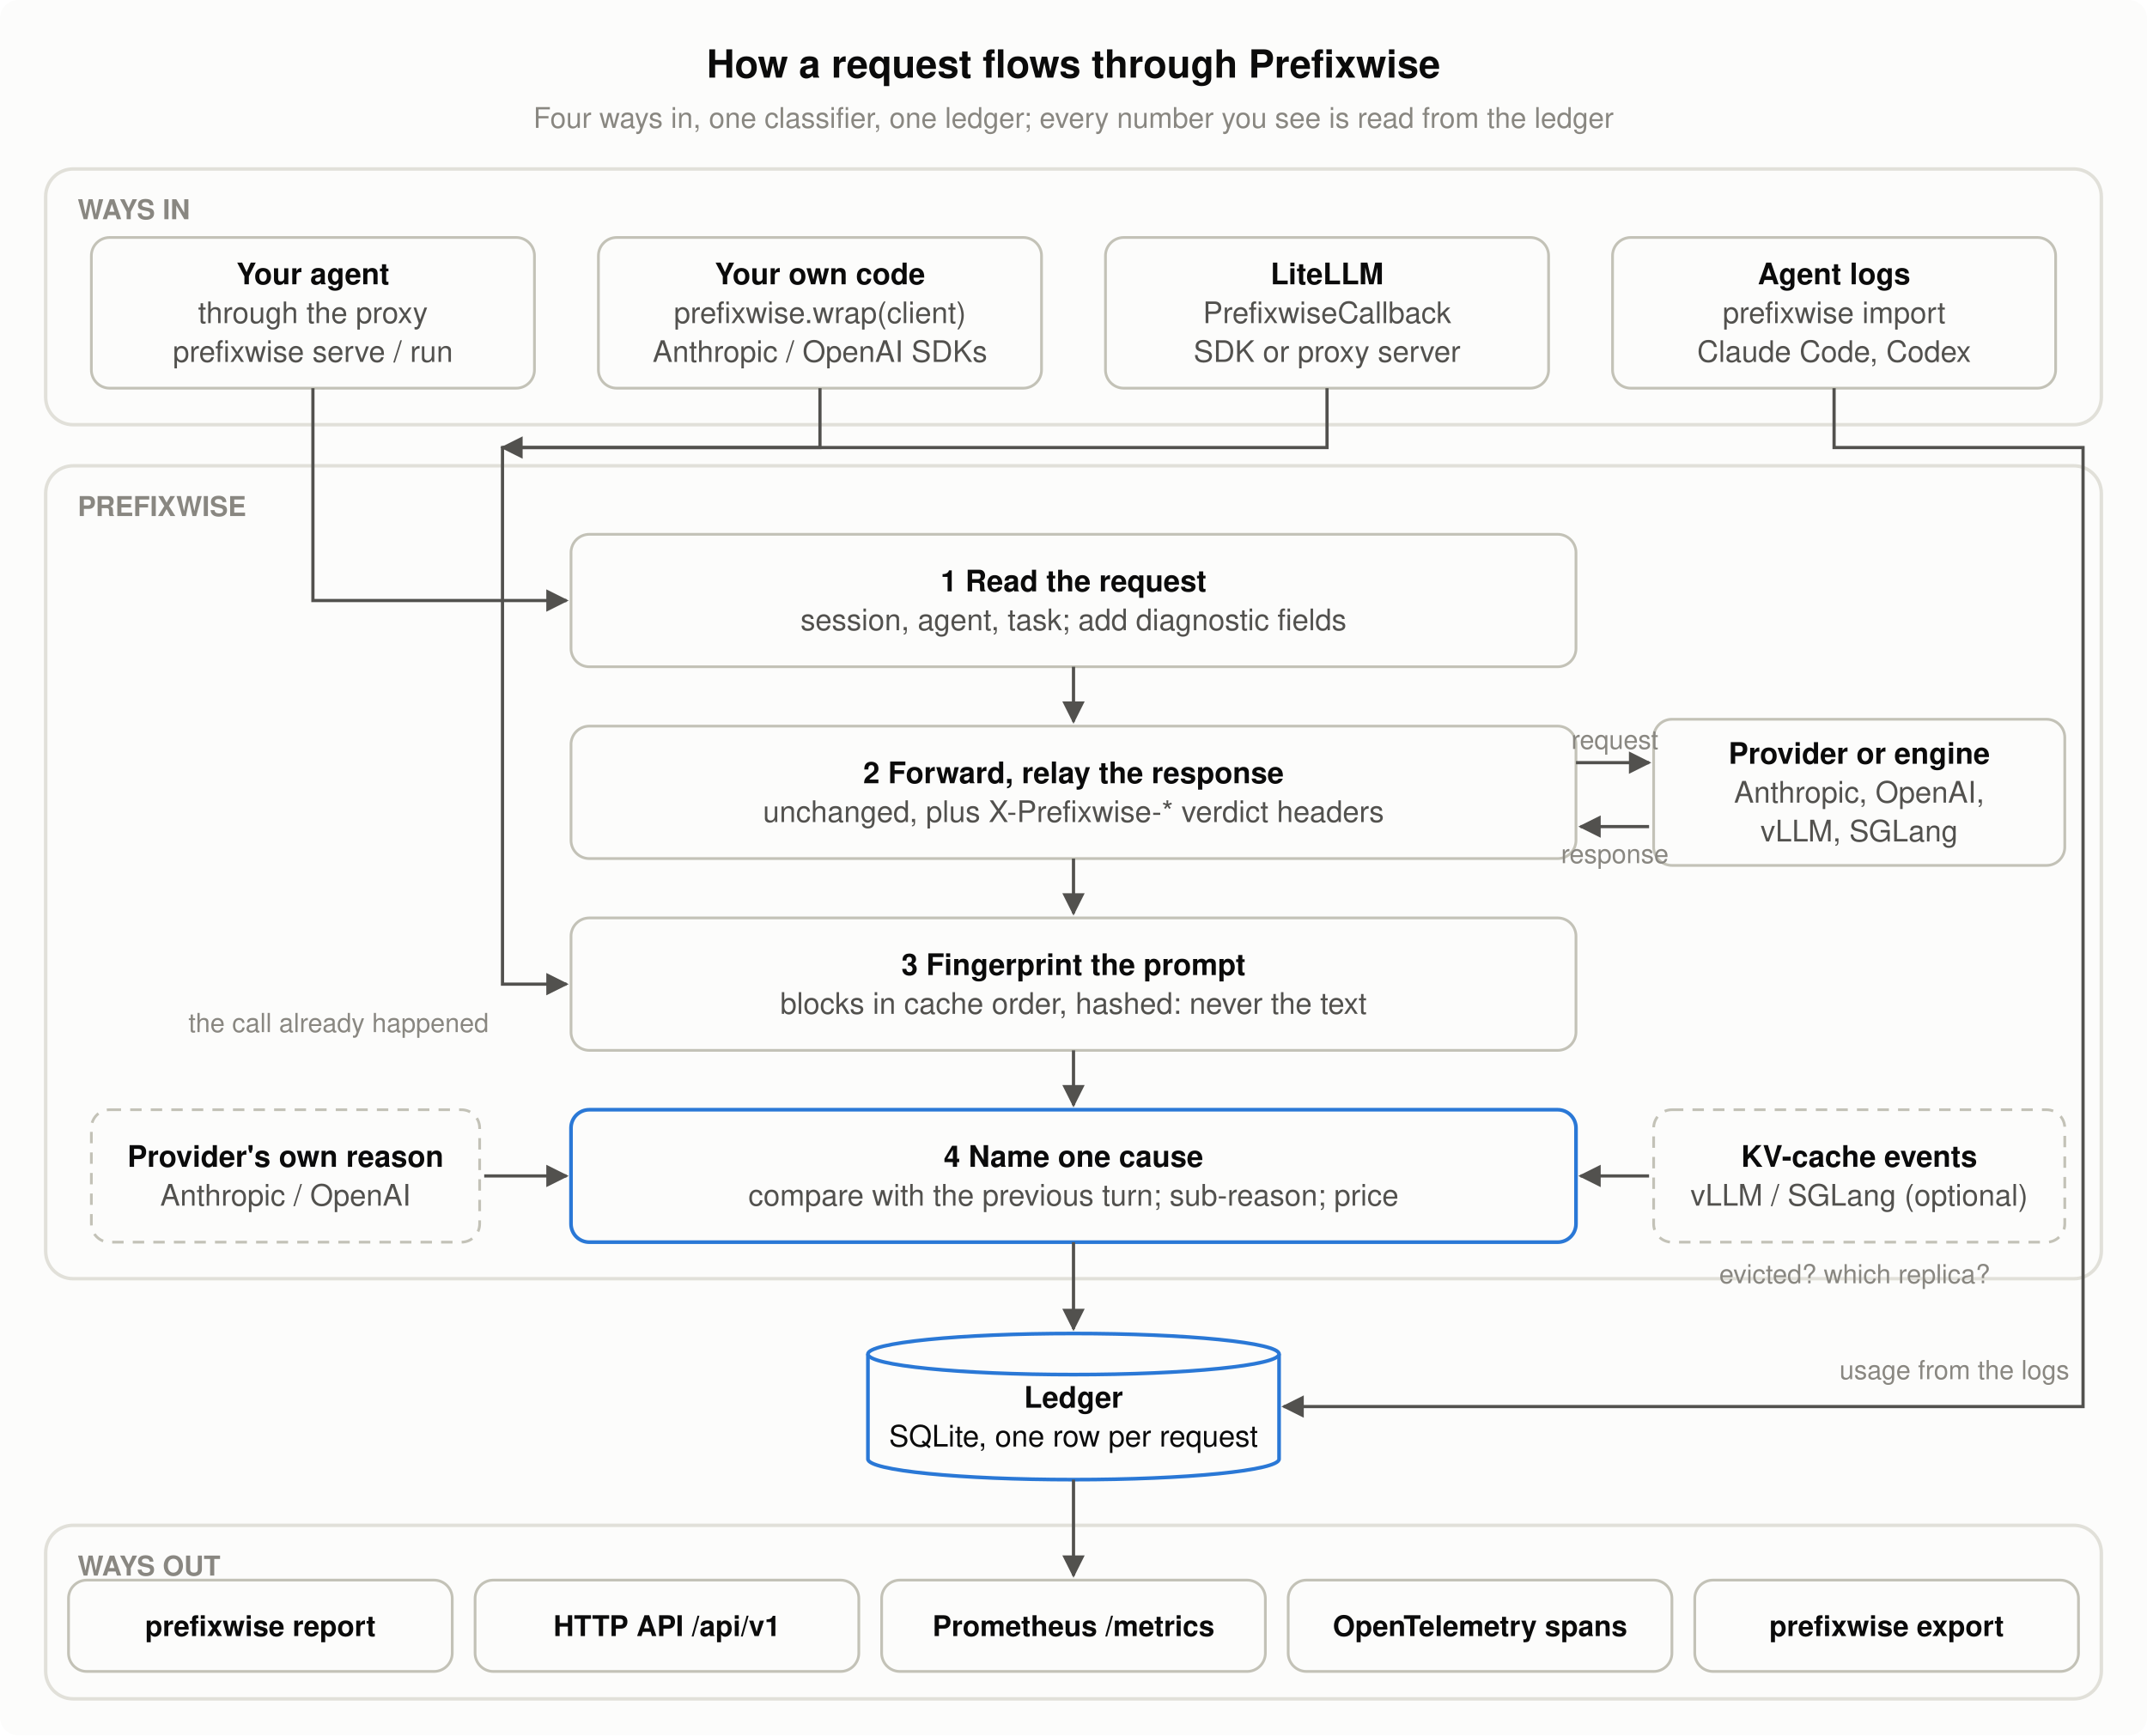
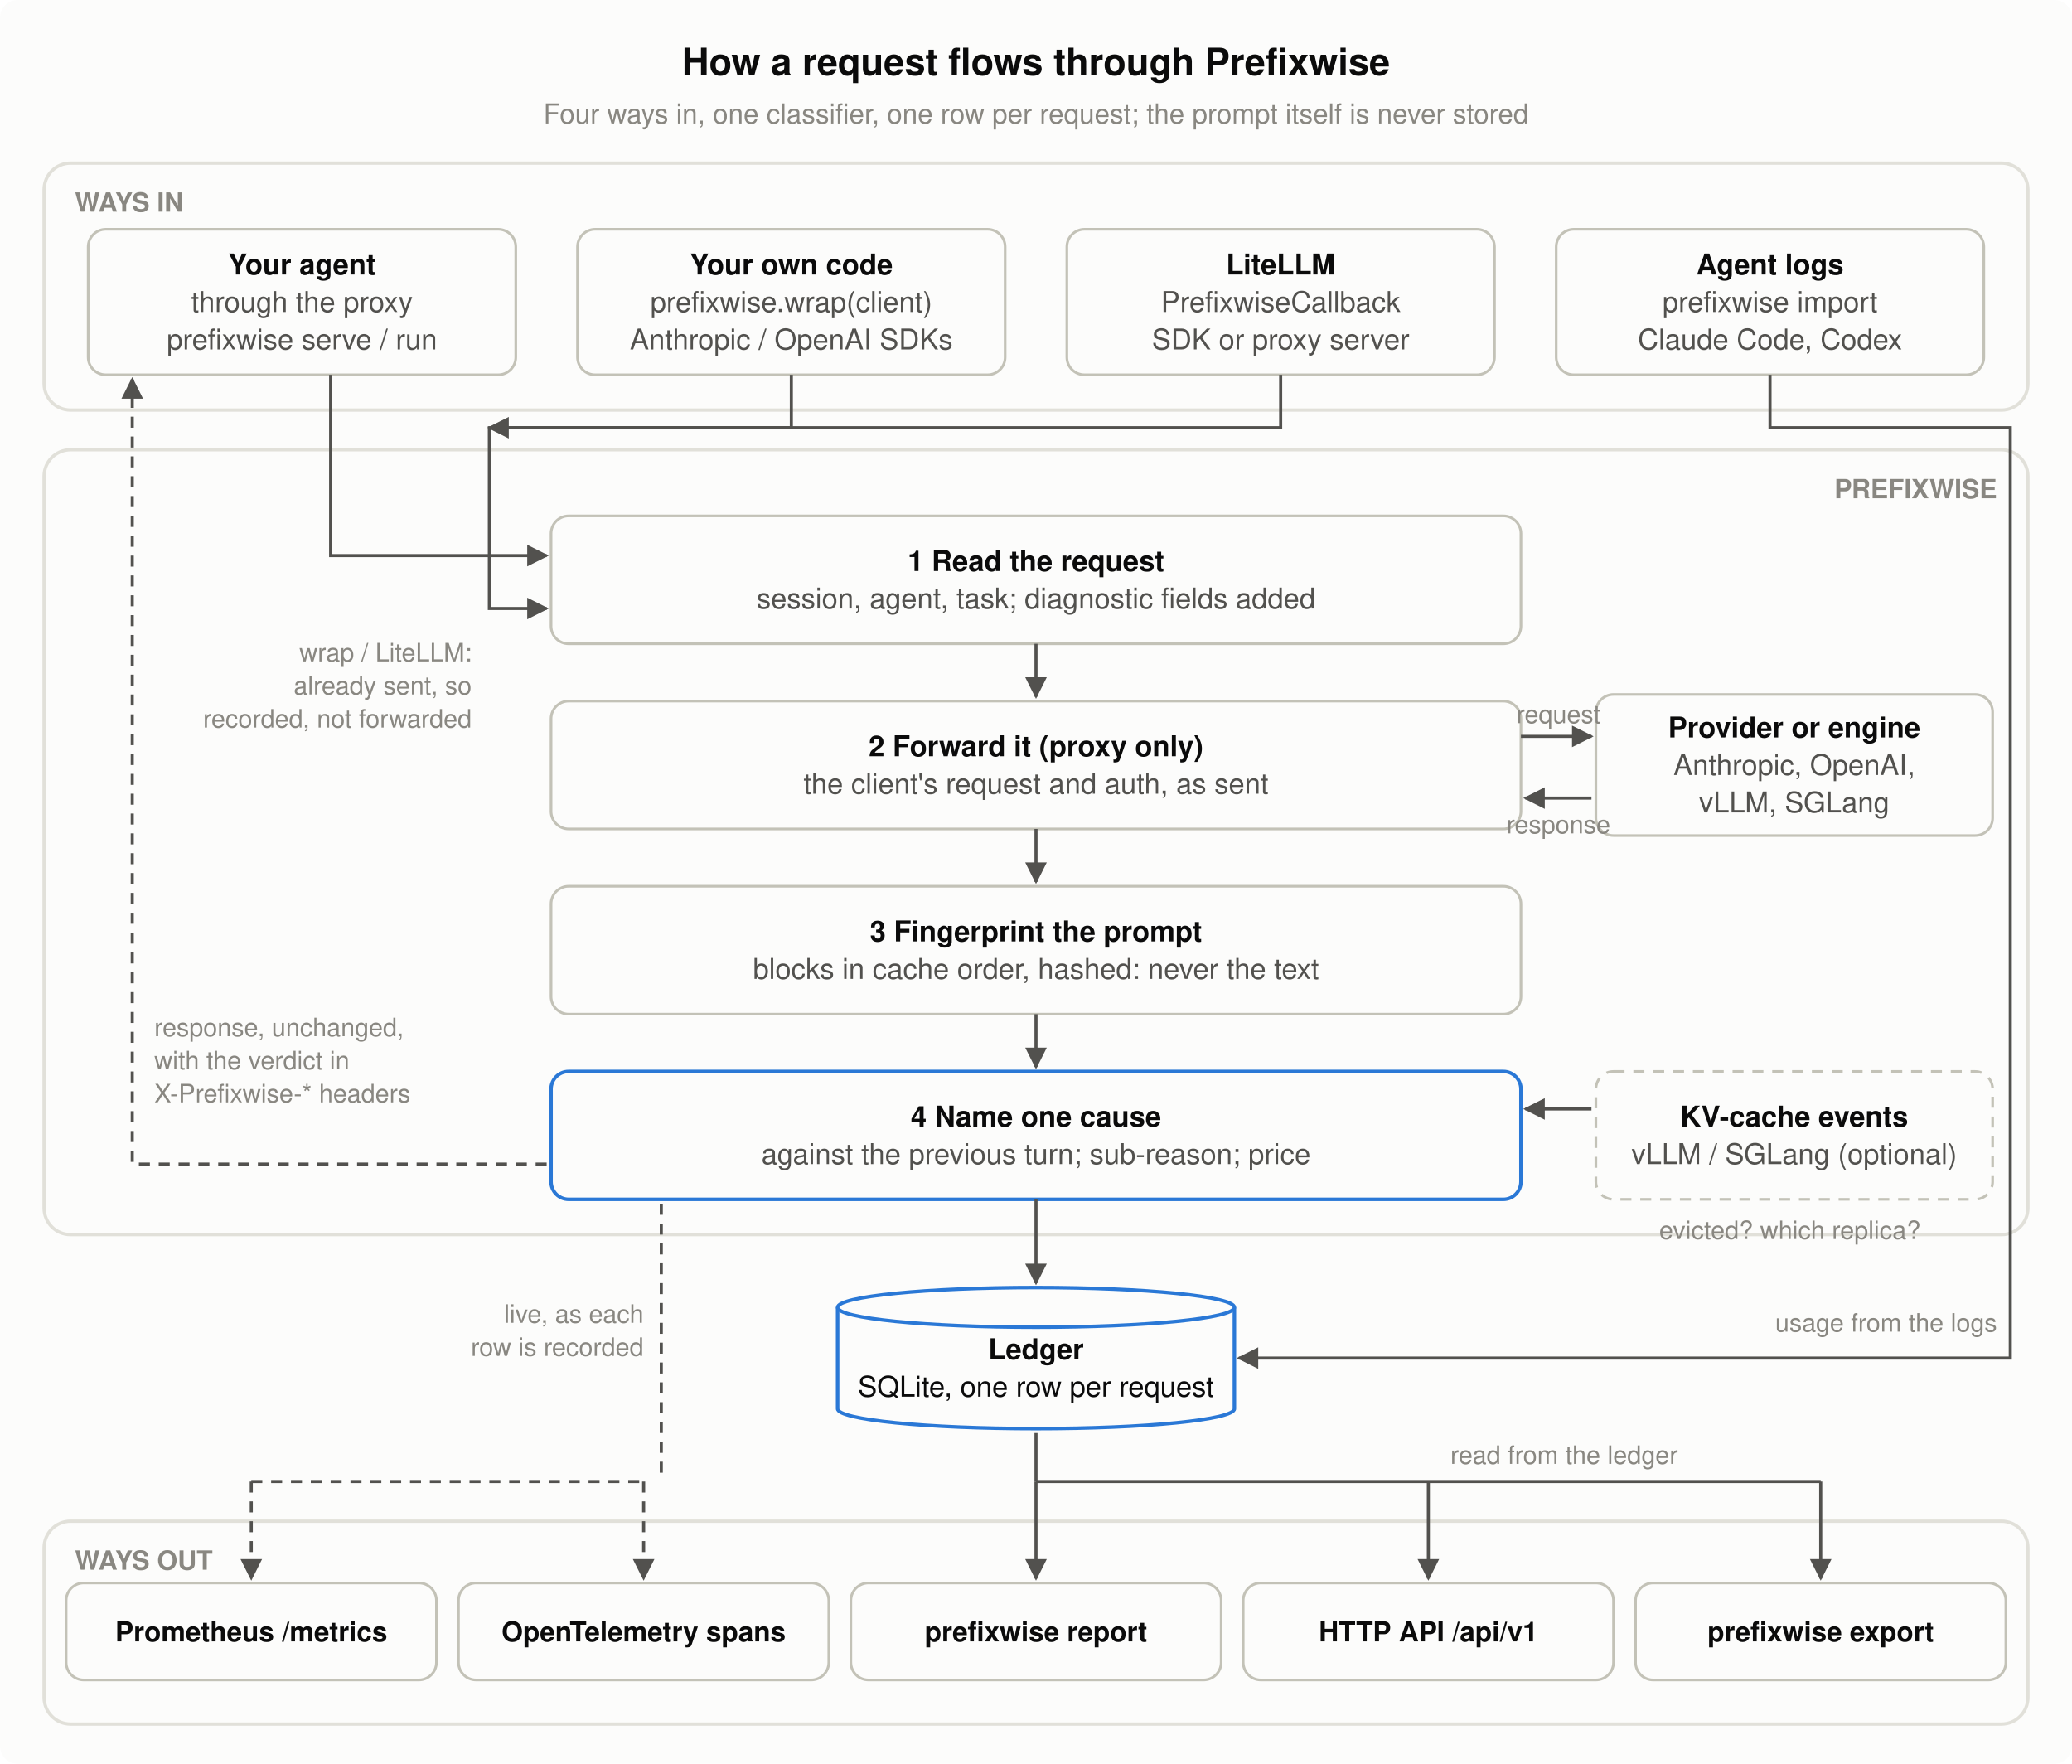
- <svg xmlns="http://www.w3.org/2000/svg" width="940" height="760" viewBox="0 0 940 760" role="img" aria-label="How a request flows through Prefixwise: four ways in, read, forward, fingerprint and classify, one ledger, and five ways out" font-family="system-ui, -apple-system, 'Segoe UI', Helvetica, Arial, sans-serif">
+ <svg xmlns="http://www.w3.org/2000/svg" width="940" height="800" viewBox="0 0 940 800" role="img" aria-label="How a request flows through Prefixwise: four ways in; read, forward (proxy only), fingerprint and name one cause; the response back with the verdict in headers; one ledger row; Prometheus and OpenTelemetry live, report, API and export from the ledger" font-family="system-ui, -apple-system, 'Segoe UI', Helvetica, Arial, sans-serif">
  <defs>
    <marker id="a" viewBox="0 0 10 10" refX="9" refY="5" markerWidth="7" markerHeight="7" orient="auto-start-reverse">
      <path d="M0,0 L10,5 L0,10 z" fill="#52514e" />
    </marker>
  </defs>
-   <rect width="940" height="760" rx="8" fill="#fcfcfb" />
+   <rect width="940" height="800" rx="8" fill="#fcfcfb" />
  <text x="470.0" y="34.0" fill="#0b0b0b" font-size="17" text-anchor="middle" font-weight="600">How a request flows through Prefixwise</text>
-   <text x="470.0" y="56.0" fill="#898781" font-size="12.5" text-anchor="middle" font-weight="400">Four ways in, one classifier, one ledger; every number you see is read from the ledger</text>
+   <text x="470.0" y="56.0" fill="#898781" font-size="12.5" text-anchor="middle" font-weight="400">Four ways in, one classifier, one row per request; the prompt itself is never stored</text>
  <rect x="20" y="74" width="900" height="112" rx="12" fill="none" stroke="#e1e0d9" stroke-width="1.5" />
  <text x="34.0" y="96.0" fill="#898781" font-size="12" text-anchor="start" font-weight="600">WAYS IN</text>
  <rect x="40" y="104" width="194" height="66" rx="8" fill="#fcfcfb" stroke="#c3c2b7" stroke-width="1.2" />
  <text x="137.0" y="124.5" fill="#0b0b0b" font-size="13" text-anchor="middle" font-weight="600">Your agent</text>
  <text x="137.0" y="141.5" fill="#52514e" font-size="13" text-anchor="middle" font-weight="400">through the proxy</text>
  <text x="137.0" y="158.5" fill="#52514e" font-size="13" text-anchor="middle" font-weight="400">prefixwise serve / run</text>
  <rect x="262" y="104" width="194" height="66" rx="8" fill="#fcfcfb" stroke="#c3c2b7" stroke-width="1.2" />
  <text x="359.0" y="124.5" fill="#0b0b0b" font-size="13" text-anchor="middle" font-weight="600">Your own code</text>
  <text x="359.0" y="141.5" fill="#52514e" font-size="13" text-anchor="middle" font-weight="400">prefixwise.wrap(client)</text>
  <text x="359.0" y="158.5" fill="#52514e" font-size="13" text-anchor="middle" font-weight="400">Anthropic / OpenAI SDKs</text>
  <rect x="484" y="104" width="194" height="66" rx="8" fill="#fcfcfb" stroke="#c3c2b7" stroke-width="1.2" />
  <text x="581.0" y="124.5" fill="#0b0b0b" font-size="13" text-anchor="middle" font-weight="600">LiteLLM</text>
  <text x="581.0" y="141.5" fill="#52514e" font-size="13" text-anchor="middle" font-weight="400">PrefixwiseCallback</text>
  <text x="581.0" y="158.5" fill="#52514e" font-size="13" text-anchor="middle" font-weight="400">SDK or proxy server</text>
  <rect x="706" y="104" width="194" height="66" rx="8" fill="#fcfcfb" stroke="#c3c2b7" stroke-width="1.2" />
  <text x="803.0" y="124.5" fill="#0b0b0b" font-size="13" text-anchor="middle" font-weight="600">Agent logs</text>
  <text x="803.0" y="141.5" fill="#52514e" font-size="13" text-anchor="middle" font-weight="400">prefixwise import</text>
  <text x="803.0" y="158.5" fill="#52514e" font-size="13" text-anchor="middle" font-weight="400">Claude Code, Codex</text>
  <rect x="20" y="204" width="900" height="356" rx="12" fill="none" stroke="#e1e0d9" stroke-width="1.5" />
-   <text x="34.0" y="226.0" fill="#898781" font-size="12" text-anchor="start" font-weight="600">PREFIXWISE</text>
+   <text x="906.0" y="226.0" fill="#898781" font-size="12" text-anchor="end" font-weight="600">PREFIXWISE</text>
  <rect x="250" y="234" width="440" height="58" rx="8" fill="#fcfcfb" stroke="#c3c2b7" stroke-width="1.2" />
  <text x="470.0" y="259.0" fill="#0b0b0b" font-size="13" text-anchor="middle" font-weight="600">1  Read the request</text>
-   <text x="470.0" y="276.0" fill="#52514e" font-size="13" text-anchor="middle" font-weight="400">session, agent, task; add diagnostic fields</text>
+   <text x="470.0" y="276.0" fill="#52514e" font-size="13" text-anchor="middle" font-weight="400">session, agent, task; diagnostic fields added</text>
  <rect x="250" y="318" width="440" height="58" rx="8" fill="#fcfcfb" stroke="#c3c2b7" stroke-width="1.2" />
-   <text x="470.0" y="343.0" fill="#0b0b0b" font-size="13" text-anchor="middle" font-weight="600">2  Forward, relay the response</text>
-   <text x="470.0" y="360.0" fill="#52514e" font-size="13" text-anchor="middle" font-weight="400">unchanged, plus X-Prefixwise-* verdict headers</text>
+   <text x="470.0" y="343.0" fill="#0b0b0b" font-size="13" text-anchor="middle" font-weight="600">2  Forward it (proxy only)</text>
+   <text x="470.0" y="360.0" fill="#52514e" font-size="13" text-anchor="middle" font-weight="400">the client's request and auth, as sent</text>
  <rect x="250" y="402" width="440" height="58" rx="8" fill="#fcfcfb" stroke="#c3c2b7" stroke-width="1.2" />
  <text x="470.0" y="427.0" fill="#0b0b0b" font-size="13" text-anchor="middle" font-weight="600">3  Fingerprint the prompt</text>
  <text x="470.0" y="444.0" fill="#52514e" font-size="13" text-anchor="middle" font-weight="400">blocks in cache order, hashed: never the text</text>
  <rect x="250" y="486" width="440" height="58" rx="8" fill="#fcfcfb" stroke="#2a78d6" stroke-width="1.6" />
  <text x="470.0" y="511.0" fill="#0b0b0b" font-size="13" text-anchor="middle" font-weight="600">4  Name one cause</text>
-   <text x="470.0" y="528.0" fill="#52514e" font-size="13" text-anchor="middle" font-weight="400">compare with the previous turn; sub-reason; price</text>
+   <text x="470.0" y="528.0" fill="#52514e" font-size="13" text-anchor="middle" font-weight="400">against the previous turn; sub-reason; price</text>
  <path d="M470.0,292.0 L470.0,316.0" fill="none" stroke="#52514e" stroke-width="1.4" marker-end="url(#a)" />
  <path d="M470.0,376.0 L470.0,400.0" fill="none" stroke="#52514e" stroke-width="1.4" marker-end="url(#a)" />
  <path d="M470.0,460.0 L470.0,484.0" fill="none" stroke="#52514e" stroke-width="1.4" marker-end="url(#a)" />
-   <path d="M137.0,170.0 L137.0,263.0 L248.0,263.0" fill="none" stroke="#52514e" stroke-width="1.4" marker-end="url(#a)" />
-   <path d="M359.0,170.0 L359.0,196.0 L220.0,196.0 L220.0,431.0 L248.0,431.0" fill="none" stroke="#52514e" stroke-width="1.4" marker-end="url(#a)" />
-   <text x="214.0" y="452.0" fill="#898781" font-size="11.5" text-anchor="end" font-weight="400">the call already happened</text>
-   <path d="M581.0,170.0 L581.0,196.0 L220.0,196.0" fill="none" stroke="#52514e" stroke-width="1.4" marker-end="url(#a)" />
+   <path d="M150.0,170.0 L150.0,252.0 L248.0,252.0" fill="none" stroke="#52514e" stroke-width="1.4" marker-end="url(#a)" />
+   <path d="M359.0,170.0 L359.0,194.0 L222.0,194.0 L222.0,276.0 L248.0,276.0" fill="none" stroke="#52514e" stroke-width="1.4" marker-end="url(#a)" />
+   <path d="M581.0,170.0 L581.0,194.0 L222.0,194.0" fill="none" stroke="#52514e" stroke-width="1.4" marker-end="url(#a)" />
+   <text x="214.0" y="300.0" fill="#898781" font-size="11.5" text-anchor="end" font-weight="400">wrap / LiteLLM:</text>
+   <text x="214.0" y="315.0" fill="#898781" font-size="11.5" text-anchor="end" font-weight="400">already sent, so</text>
+   <text x="214.0" y="330.0" fill="#898781" font-size="11.5" text-anchor="end" font-weight="400">recorded, not forwarded</text>
+   <path d="M248.0,528.0 L60.0,528.0 L60.0,172.0" fill="none" stroke="#52514e" stroke-width="1.4" stroke-dasharray="5 4" marker-end="url(#a)" />
+   <text x="70.0" y="470.0" fill="#898781" font-size="11.5" text-anchor="start" font-weight="400">response, unchanged,</text>
+   <text x="70.0" y="485.0" fill="#898781" font-size="11.5" text-anchor="start" font-weight="400">with the verdict in</text>
+   <text x="70.0" y="500.0" fill="#898781" font-size="11.5" text-anchor="start" font-weight="400">X-Prefixwise-* headers</text>
  <rect x="724" y="315" width="180" height="64" rx="8" fill="#fcfcfb" stroke="#c3c2b7" stroke-width="1.2" />
  <text x="814.0" y="334.5" fill="#0b0b0b" font-size="13" text-anchor="middle" font-weight="600">Provider or engine</text>
  <text x="814.0" y="351.5" fill="#52514e" font-size="13" text-anchor="middle" font-weight="400">Anthropic, OpenAI,</text>
  <text x="814.0" y="368.5" fill="#52514e" font-size="13" text-anchor="middle" font-weight="400">vLLM, SGLang</text>
  <path d="M690.0,334.0 L722.0,334.0" fill="none" stroke="#52514e" stroke-width="1.4" marker-end="url(#a)" />
  <text x="707.0" y="328.0" fill="#898781" font-size="11.5" text-anchor="middle" font-weight="400">request</text>
  <path d="M722.0,362.0 L692.0,362.0" fill="none" stroke="#52514e" stroke-width="1.4" marker-end="url(#a)" />
  <text x="707.0" y="378.0" fill="#898781" font-size="11.5" text-anchor="middle" font-weight="400">response</text>
  <rect x="724" y="486" width="180" height="58" rx="8" fill="#fcfcfb" stroke="#c3c2b7" stroke-width="1.2" stroke-dasharray="5 4" />
  <text x="814.0" y="511.0" fill="#0b0b0b" font-size="13" text-anchor="middle" font-weight="600">KV-cache events</text>
  <text x="814.0" y="528.0" fill="#52514e" font-size="13" text-anchor="middle" font-weight="400">vLLM / SGLang (optional)</text>
-   <path d="M722.0,515.0 L692.0,515.0" fill="none" stroke="#52514e" stroke-width="1.4" marker-end="url(#a)" />
+   <path d="M722.0,503.0 L692.0,503.0" fill="none" stroke="#52514e" stroke-width="1.4" marker-end="url(#a)" />
  <text x="812.0" y="562.0" fill="#898781" font-size="11.5" text-anchor="middle" font-weight="400">evicted? which replica?</text>
-   <rect x="40" y="486" width="170" height="58" rx="8" fill="#fcfcfb" stroke="#c3c2b7" stroke-width="1.2" stroke-dasharray="5 4" />
-   <text x="125.0" y="511.0" fill="#0b0b0b" font-size="13" text-anchor="middle" font-weight="600">Provider's own reason</text>
-   <text x="125.0" y="528.0" fill="#52514e" font-size="13" text-anchor="middle" font-weight="400">Anthropic / OpenAI</text>
-   <path d="M212.0,515.0 L248.0,515.0" fill="none" stroke="#52514e" stroke-width="1.4" marker-end="url(#a)" />
  <path d="M380,593 V639 A90.0,9 0 0 0 560,639 V593" fill="#fcfcfb" stroke="#2a78d6" stroke-width="1.6" />
  <ellipse cx="470.0" cy="593" rx="90.0" ry="9" fill="#fcfcfb" stroke="#2a78d6" stroke-width="1.6" />
  <text x="470.0" y="616.5" fill="#0b0b0b" font-size="13" text-anchor="middle" font-weight="600">Ledger</text>
  <text x="470.0" y="633.5" fill="#0b0b0b" font-size="13" text-anchor="middle" font-weight="400">SQLite, one row per request</text>
  <path d="M470.0,544.0 L470.0,582.0" fill="none" stroke="#52514e" stroke-width="1.4" marker-end="url(#a)" />
-   <path d="M803.0,170.0 L803.0,196.0 L912.0,196.0 L912.0,616.0 L562.0,616.0" fill="none" stroke="#52514e" stroke-width="1.4" marker-end="url(#a)" />
+   <path d="M803.0,170.0 L803.0,194.0 L912.0,194.0 L912.0,616.0 L562.0,616.0" fill="none" stroke="#52514e" stroke-width="1.4" marker-end="url(#a)" />
  <text x="906.0" y="604.0" fill="#898781" font-size="11.5" text-anchor="end" font-weight="400">usage from the logs</text>
-   <rect x="20" y="668" width="900" height="76" rx="12" fill="none" stroke="#e1e0d9" stroke-width="1.5" />
-   <text x="34.0" y="690.0" fill="#898781" font-size="12" text-anchor="start" font-weight="600">WAYS OUT</text>
-   <rect x="30.0" y="692" width="168" height="40" rx="8" fill="#fcfcfb" stroke="#c3c2b7" stroke-width="1.2" />
-   <text x="114.0" y="716.5" fill="#0b0b0b" font-size="12.5" text-anchor="middle" font-weight="600">prefixwise report</text>
-   <rect x="208.0" y="692" width="168" height="40" rx="8" fill="#fcfcfb" stroke="#c3c2b7" stroke-width="1.2" />
-   <text x="292.0" y="716.5" fill="#0b0b0b" font-size="12.5" text-anchor="middle" font-weight="600">HTTP API /api/v1</text>
-   <rect x="386.0" y="692" width="168" height="40" rx="8" fill="#fcfcfb" stroke="#c3c2b7" stroke-width="1.2" />
-   <text x="470.0" y="716.5" fill="#0b0b0b" font-size="12.5" text-anchor="middle" font-weight="600">Prometheus /metrics</text>
-   <rect x="564.0" y="692" width="168" height="40" rx="8" fill="#fcfcfb" stroke="#c3c2b7" stroke-width="1.2" />
-   <text x="648.0" y="716.5" fill="#0b0b0b" font-size="12.5" text-anchor="middle" font-weight="600">OpenTelemetry spans</text>
-   <rect x="742.0" y="692" width="168" height="40" rx="8" fill="#fcfcfb" stroke="#c3c2b7" stroke-width="1.2" />
-   <text x="826.0" y="716.5" fill="#0b0b0b" font-size="12.5" text-anchor="middle" font-weight="600">prefixwise export</text>
-   <path d="M470.0,648.0 L470.0,690.0" fill="none" stroke="#52514e" stroke-width="1.4" marker-end="url(#a)" />
+   <rect x="20" y="690" width="900" height="92" rx="12" fill="none" stroke="#e1e0d9" stroke-width="1.5" />
+   <text x="34.0" y="712.0" fill="#898781" font-size="12" text-anchor="start" font-weight="600">WAYS OUT</text>
+   <rect x="30.0" y="718" width="168" height="44" rx="8" fill="#fcfcfb" stroke="#c3c2b7" stroke-width="1.2" />
+   <text x="114.0" y="744.5" fill="#0b0b0b" font-size="12.5" text-anchor="middle" font-weight="600">Prometheus /metrics</text>
+   <rect x="208.0" y="718" width="168" height="44" rx="8" fill="#fcfcfb" stroke="#c3c2b7" stroke-width="1.2" />
+   <text x="292.0" y="744.5" fill="#0b0b0b" font-size="12.5" text-anchor="middle" font-weight="600">OpenTelemetry spans</text>
+   <rect x="386.0" y="718" width="168" height="44" rx="8" fill="#fcfcfb" stroke="#c3c2b7" stroke-width="1.2" />
+   <text x="470.0" y="744.5" fill="#0b0b0b" font-size="12.5" text-anchor="middle" font-weight="600">prefixwise report</text>
+   <rect x="564.0" y="718" width="168" height="44" rx="8" fill="#fcfcfb" stroke="#c3c2b7" stroke-width="1.2" />
+   <text x="648.0" y="744.5" fill="#0b0b0b" font-size="12.5" text-anchor="middle" font-weight="600">HTTP API /api/v1</text>
+   <rect x="742.0" y="718" width="168" height="44" rx="8" fill="#fcfcfb" stroke="#c3c2b7" stroke-width="1.2" />
+   <text x="826.0" y="744.5" fill="#0b0b0b" font-size="12.5" text-anchor="middle" font-weight="600">prefixwise export</text>
+   <path d="M300,546 V672 M114.0,672 H292.0" fill="none" stroke="#52514e" stroke-width="1.4" stroke-dasharray="5 4" />
+   <path d="M114.0,672.0 L114.0,716.0" fill="none" stroke="#52514e" stroke-width="1.4" stroke-dasharray="5 4" marker-end="url(#a)" />
+   <path d="M292.0,672.0 L292.0,716.0" fill="none" stroke="#52514e" stroke-width="1.4" stroke-dasharray="5 4" marker-end="url(#a)" />
+   <text x="292.0" y="600.0" fill="#898781" font-size="11.5" text-anchor="end" font-weight="400">live, as each</text>
+   <text x="292.0" y="615.0" fill="#898781" font-size="11.5" text-anchor="end" font-weight="400">row is recorded</text>
+   <path d="M470.0,650 V672 M470.0,672 H826.0" fill="none" stroke="#52514e" stroke-width="1.4" />
+   <path d="M470.0,672.0 L470.0,716.0" fill="none" stroke="#52514e" stroke-width="1.4" marker-end="url(#a)" />
+   <path d="M648.0,672.0 L648.0,716.0" fill="none" stroke="#52514e" stroke-width="1.4" marker-end="url(#a)" />
+   <path d="M826.0,672.0 L826.0,716.0" fill="none" stroke="#52514e" stroke-width="1.4" marker-end="url(#a)" />
+   <text x="658.0" y="664.0" fill="#898781" font-size="11.5" text-anchor="start" font-weight="400">read from the ledger</text>
</svg>
